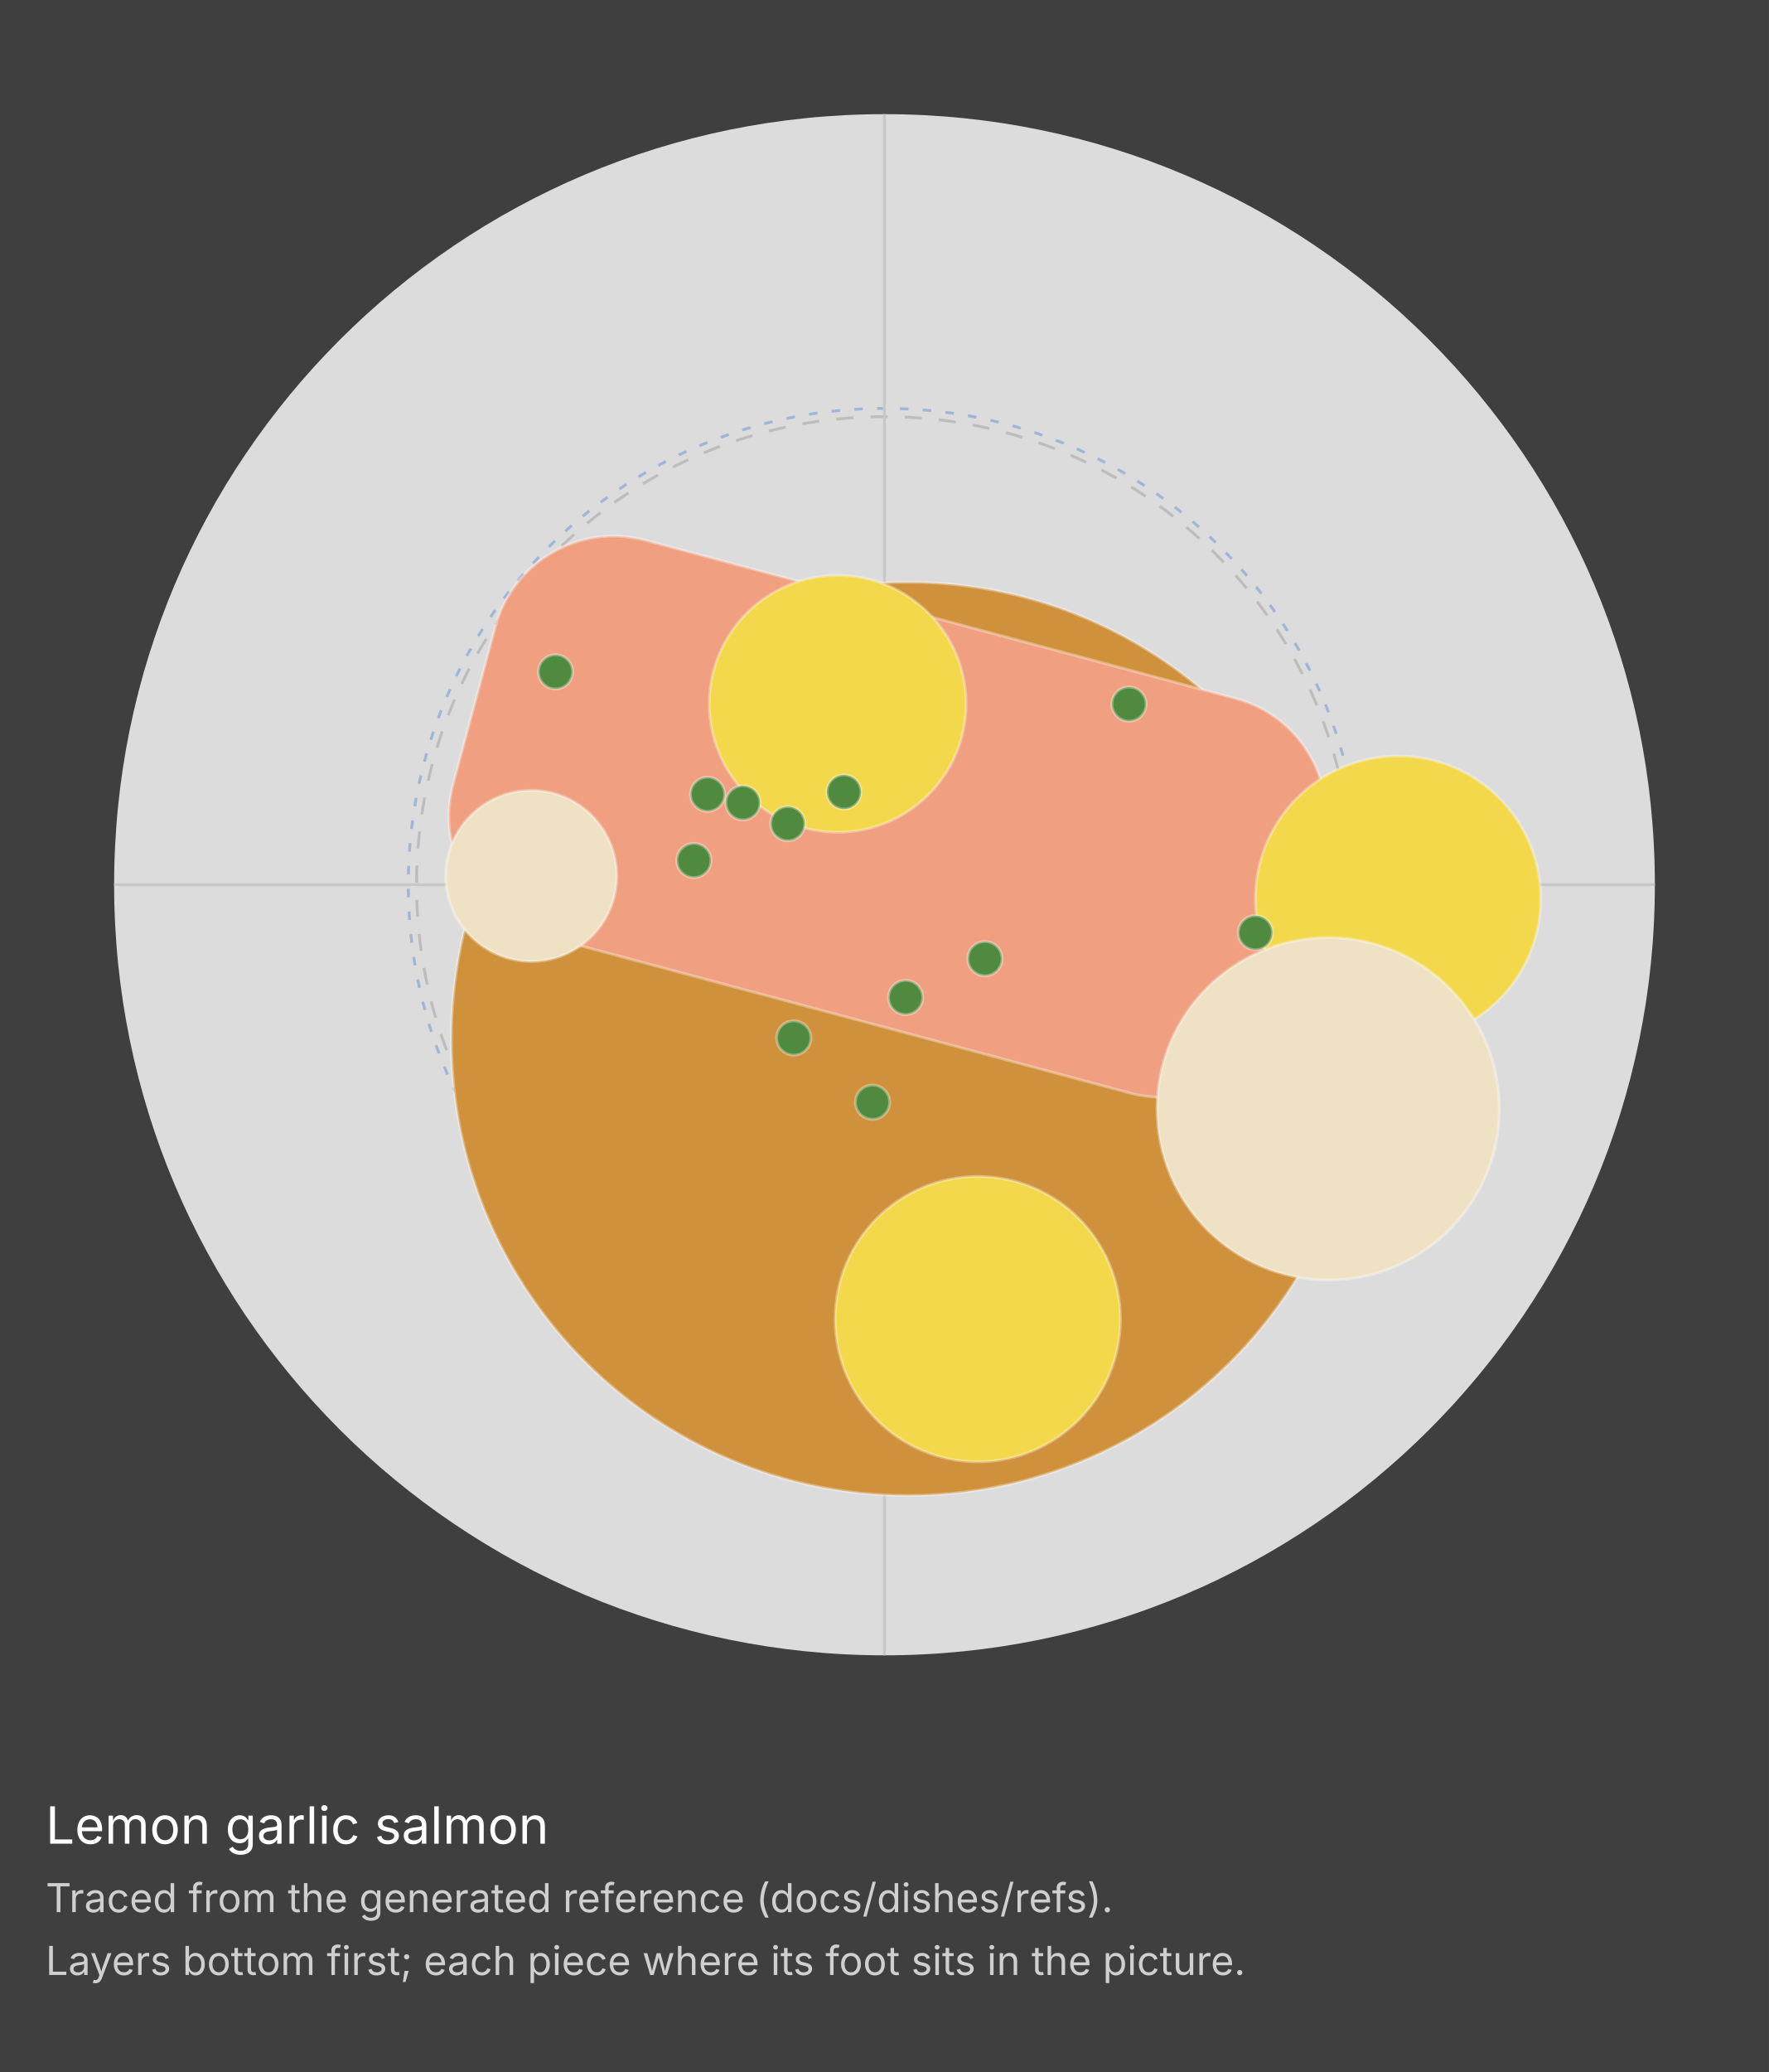
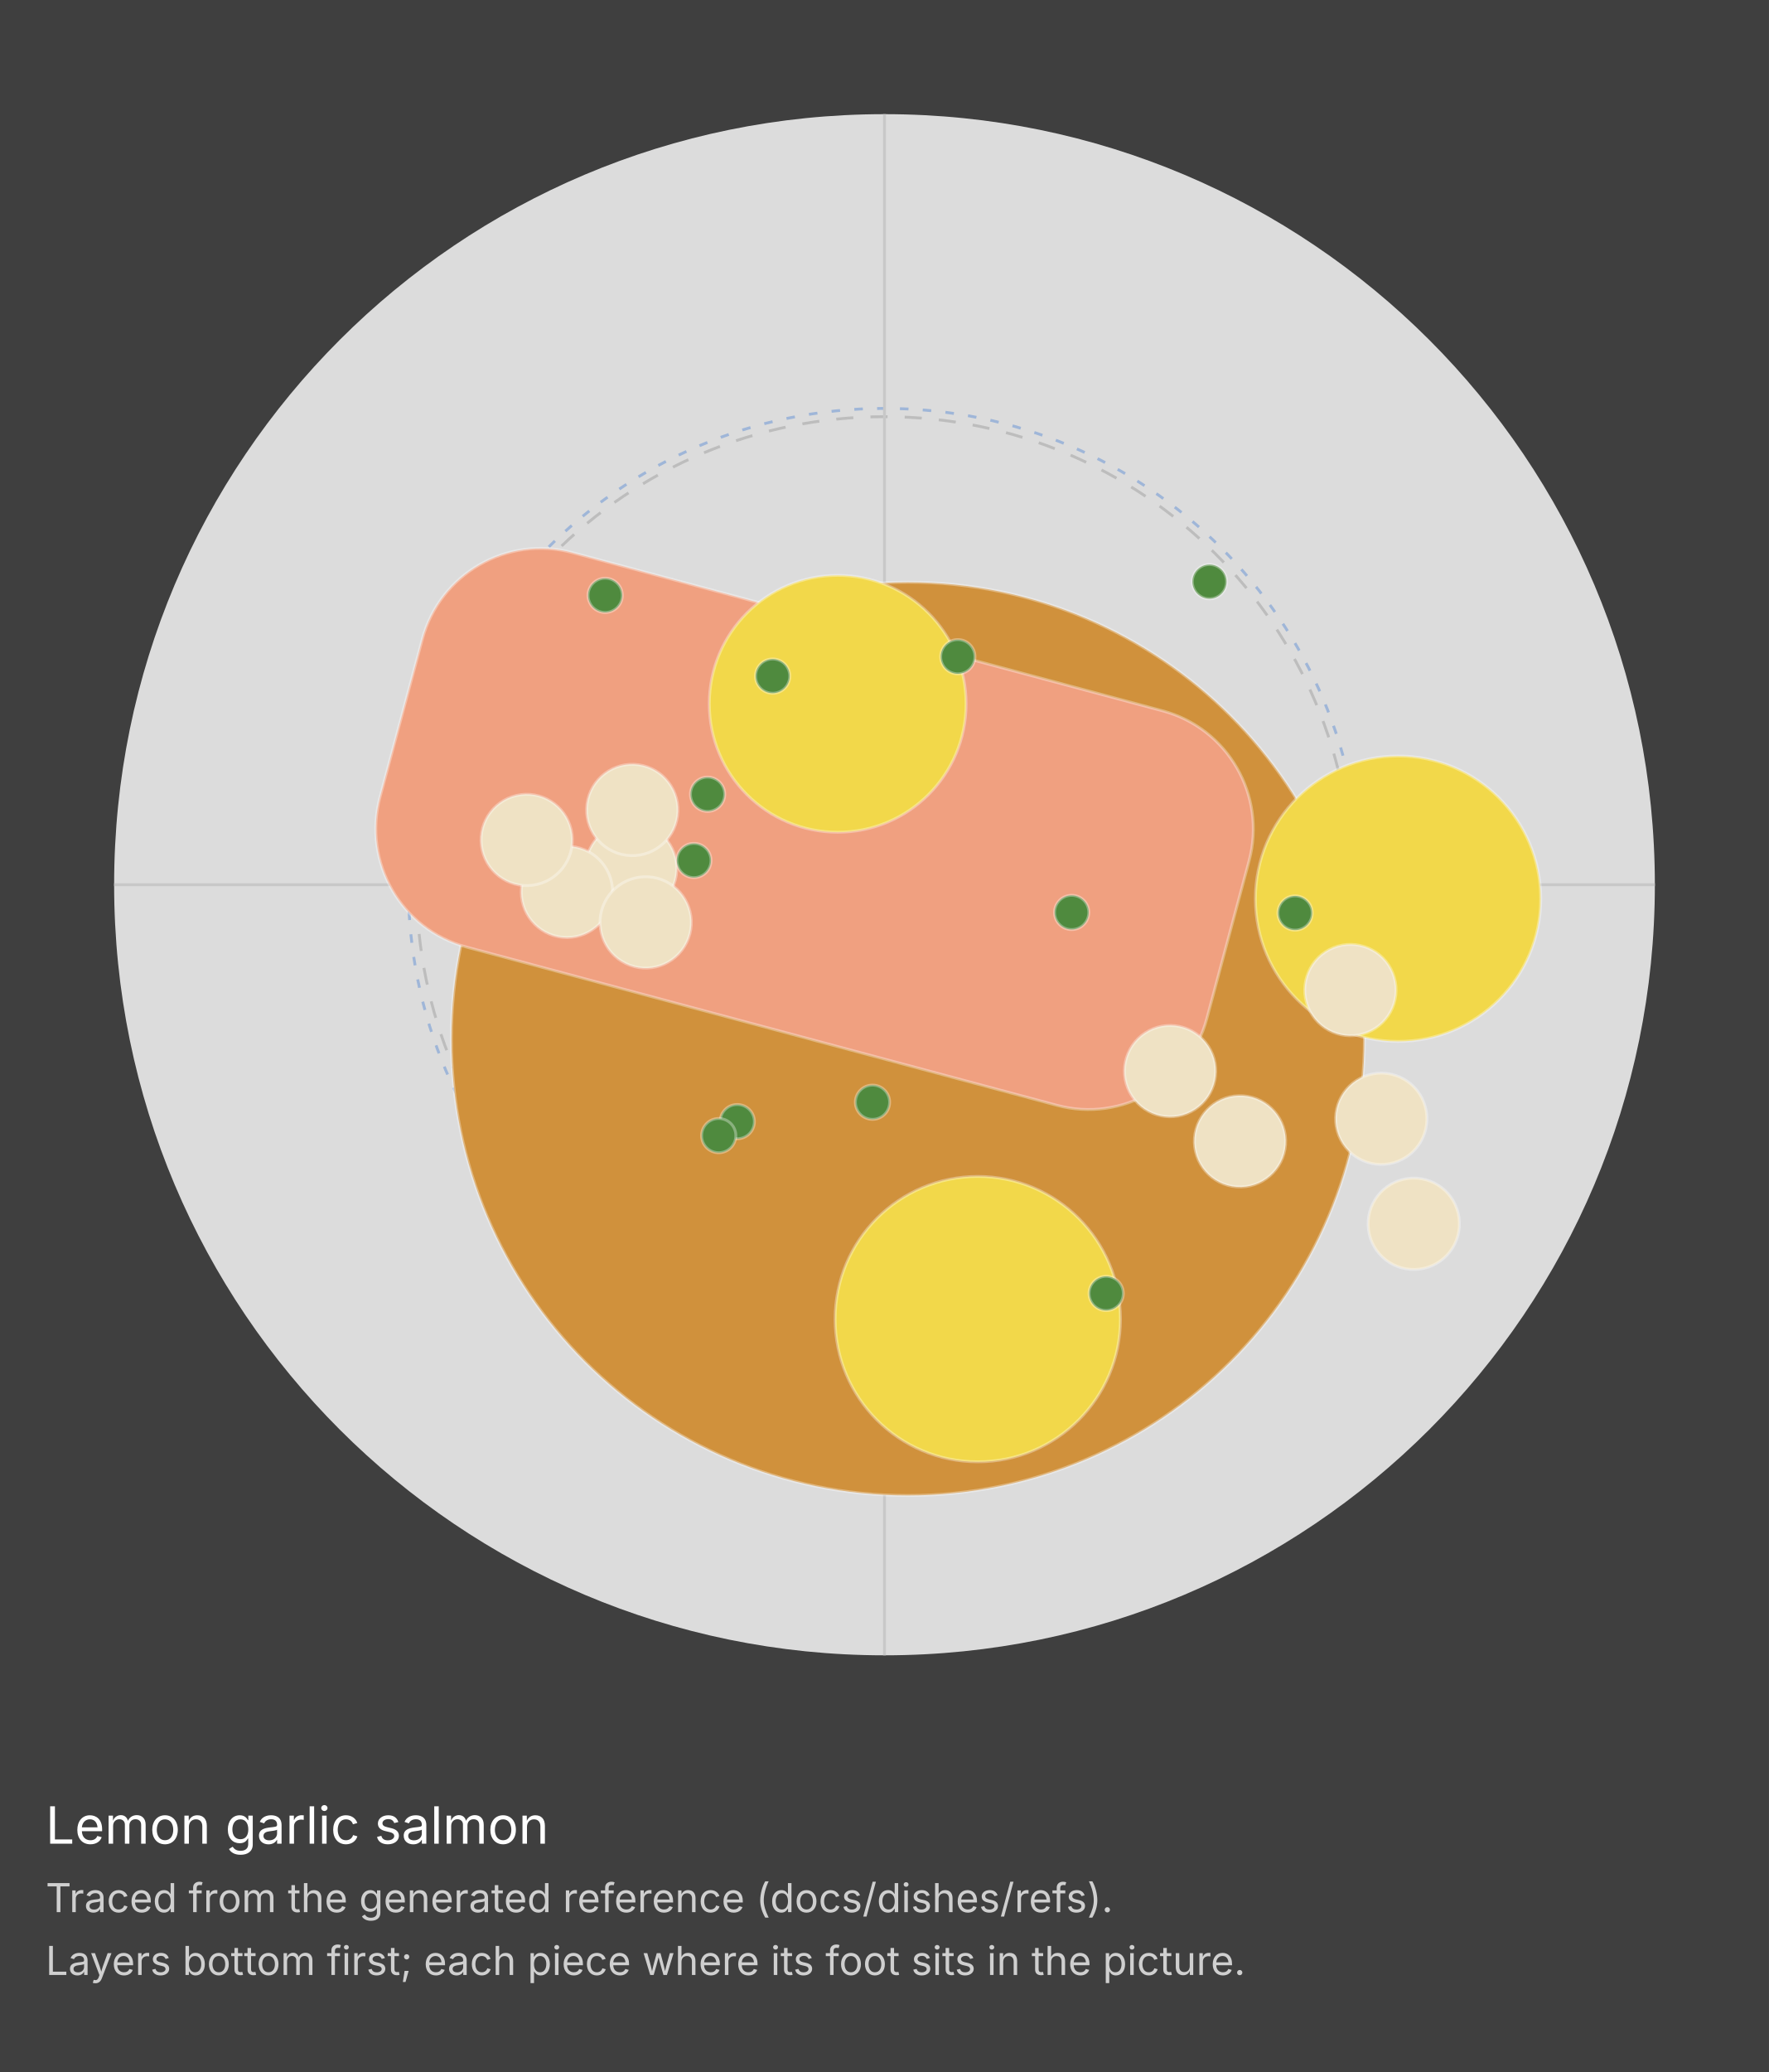
<svg xmlns="http://www.w3.org/2000/svg" width="620" height="726">
  <rect width="620" height="726" fill="#3f3f3f" />
  <circle cx="310.0" cy="310.0" r="270.0" fill="#dcdcdc" />
  <circle cx="310.0" cy="310.0" r="164.0" fill="none" stroke="#bdbdbd" stroke-dasharray="6 6" />
  <circle cx="310.0" cy="310.0" r="166.9" fill="none" stroke="#9fb6d8" stroke-dasharray="3 5" />
  <line x1="40.0" y1="310.0" x2="580.0" y2="310.0" stroke="#c8c8c8" />
  <line x1="310.0" y1="40.0" x2="310.0" y2="580.0" stroke="#c8c8c8" />
  <circle transform="translate(318.2 364.0) rotate(0)" r="160.0" fill="#d0913c" stroke="#ffffff55" />
-   <rect transform="translate(311.1 286.1) rotate(105)" x="-71.5" y="-150.0" width="143.1" height="300.0" rx="42.9" fill="#f0a080" stroke="#ffffff55" />
+   <rect transform="translate(285.5 290.4) rotate(105)" x="-71.5" y="-150.0" width="143.1" height="300.0" rx="42.9" fill="#f0a080" stroke="#ffffff55" />
  <circle transform="translate(490.0 314.9) rotate(90)" r="50.0" fill="#f2d84a" stroke="#ffffff55" />
  <circle transform="translate(342.7 462.2) rotate(90)" r="50.0" fill="#f2d84a" stroke="#ffffff55" />
-   <circle transform="translate(465.5 388.5) rotate(90)" r="60.0" fill="#efe2c4" stroke="#ffffff55" />
-   <circle transform="translate(186.2 306.9) rotate(90)" r="30.0" fill="#efe2c4" stroke="#ffffff55" />
+   <circle transform="translate(484.1 392.0) rotate(74.24025)" r="16.0" fill="#efe2c4" stroke="#ffffff55" />
+   <circle transform="translate(434.6 399.9) rotate(94.11296)" r="16.0" fill="#efe2c4" stroke="#ffffff55" />
+   <circle transform="translate(473.3 346.9) rotate(68.14922)" r="16.0" fill="#efe2c4" stroke="#ffffff55" />
+   <circle transform="translate(495.5 428.8) rotate(93.91258)" r="16.0" fill="#efe2c4" stroke="#ffffff55" />
+   <circle transform="translate(410.1 375.3) rotate(56.76277)" r="16.0" fill="#efe2c4" stroke="#ffffff55" />
+   <circle transform="translate(221.2 304.3) rotate(81.52406)" r="16.0" fill="#efe2c4" stroke="#ffffff55" />
+   <circle transform="translate(198.7 312.5) rotate(95.45903)" r="16.0" fill="#efe2c4" stroke="#ffffff55" />
+   <circle transform="translate(221.6 283.8) rotate(97.77364)" r="16.0" fill="#efe2c4" stroke="#ffffff55" />
+   <circle transform="translate(226.3 323.2) rotate(116.0599)" r="16.0" fill="#efe2c4" stroke="#ffffff55" />
+   <circle transform="translate(184.6 294.3) rotate(77.064)" r="16.0" fill="#efe2c4" stroke="#ffffff55" />
  <circle transform="translate(293.6 246.6) rotate(90)" r="45.0" fill="#f2d84a" stroke="#ffffff55" />
-   <circle transform="translate(260.4 281.3) rotate(0)" r="6.0" fill="#4f8a3e" stroke="#ffffff55" />
-   <circle transform="translate(345.2 335.9) rotate(0)" r="6.0" fill="#4f8a3e" stroke="#ffffff55" />
-   <circle transform="translate(276.1 288.6) rotate(0)" r="6.0" fill="#4f8a3e" stroke="#ffffff55" />
-   <circle transform="translate(440.0 326.8) rotate(0)" r="6.0" fill="#4f8a3e" stroke="#ffffff55" />
-   <circle transform="translate(278.2 363.7) rotate(0)" r="6.0" fill="#4f8a3e" stroke="#ffffff55" />
-   <circle transform="translate(194.7 235.4) rotate(0)" r="6.0" fill="#4f8a3e" stroke="#ffffff55" />
-   <circle transform="translate(295.8 277.5) rotate(0)" r="6.0" fill="#4f8a3e" stroke="#ffffff55" />
-   <circle transform="translate(395.7 246.7) rotate(0)" r="6.0" fill="#4f8a3e" stroke="#ffffff55" />
-   <circle transform="translate(317.4 349.5) rotate(0)" r="6.0" fill="#4f8a3e" stroke="#ffffff55" />
  <circle transform="translate(305.8 386.2) rotate(0)" r="6.0" fill="#4f8a3e" stroke="#ffffff55" />
  <circle transform="translate(243.2 301.5) rotate(0)" r="6.0" fill="#4f8a3e" stroke="#ffffff55" />
  <circle transform="translate(248.0 278.3) rotate(0)" r="6.0" fill="#4f8a3e" stroke="#ffffff55" />
+   <circle transform="translate(423.9 203.8) rotate(0)" r="6.0" fill="#4f8a3e" stroke="#ffffff55" />
+   <circle transform="translate(258.4 393.0) rotate(0)" r="6.0" fill="#4f8a3e" stroke="#ffffff55" />
+   <circle transform="translate(270.8 236.9) rotate(0)" r="6.0" fill="#4f8a3e" stroke="#ffffff55" />
+   <circle transform="translate(453.9 319.9) rotate(0)" r="6.0" fill="#4f8a3e" stroke="#ffffff55" />
+   <circle transform="translate(375.6 319.7) rotate(0)" r="6.0" fill="#4f8a3e" stroke="#ffffff55" />
+   <circle transform="translate(335.7 230.1) rotate(0)" r="6.0" fill="#4f8a3e" stroke="#ffffff55" />
+   <circle transform="translate(387.7 453.2) rotate(0)" r="6.0" fill="#4f8a3e" stroke="#ffffff55" />
+   <circle transform="translate(212.1 208.6) rotate(0)" r="6.0" fill="#4f8a3e" stroke="#ffffff55" />
+   <circle transform="translate(251.9 397.9) rotate(0)" r="6.0" fill="#4f8a3e" stroke="#ffffff55" />
  <text x="16" y="646" fill="#ffffff" font-family="Inter, sans-serif" font-size="18">Lemon garlic salmon</text>
  <text x="16" y="670" fill="#cfcfcf" font-family="Inter, sans-serif" font-size="14">Traced from the generated reference (docs/dishes/refs).</text>
  <text x="16" y="692" fill="#cfcfcf" font-family="Inter, sans-serif" font-size="14">Layers bottom first; each piece where its foot sits in the picture.</text>
  <text x="16" y="714" fill="#cfcfcf" font-family="Inter, sans-serif" font-size="14" />
</svg>
